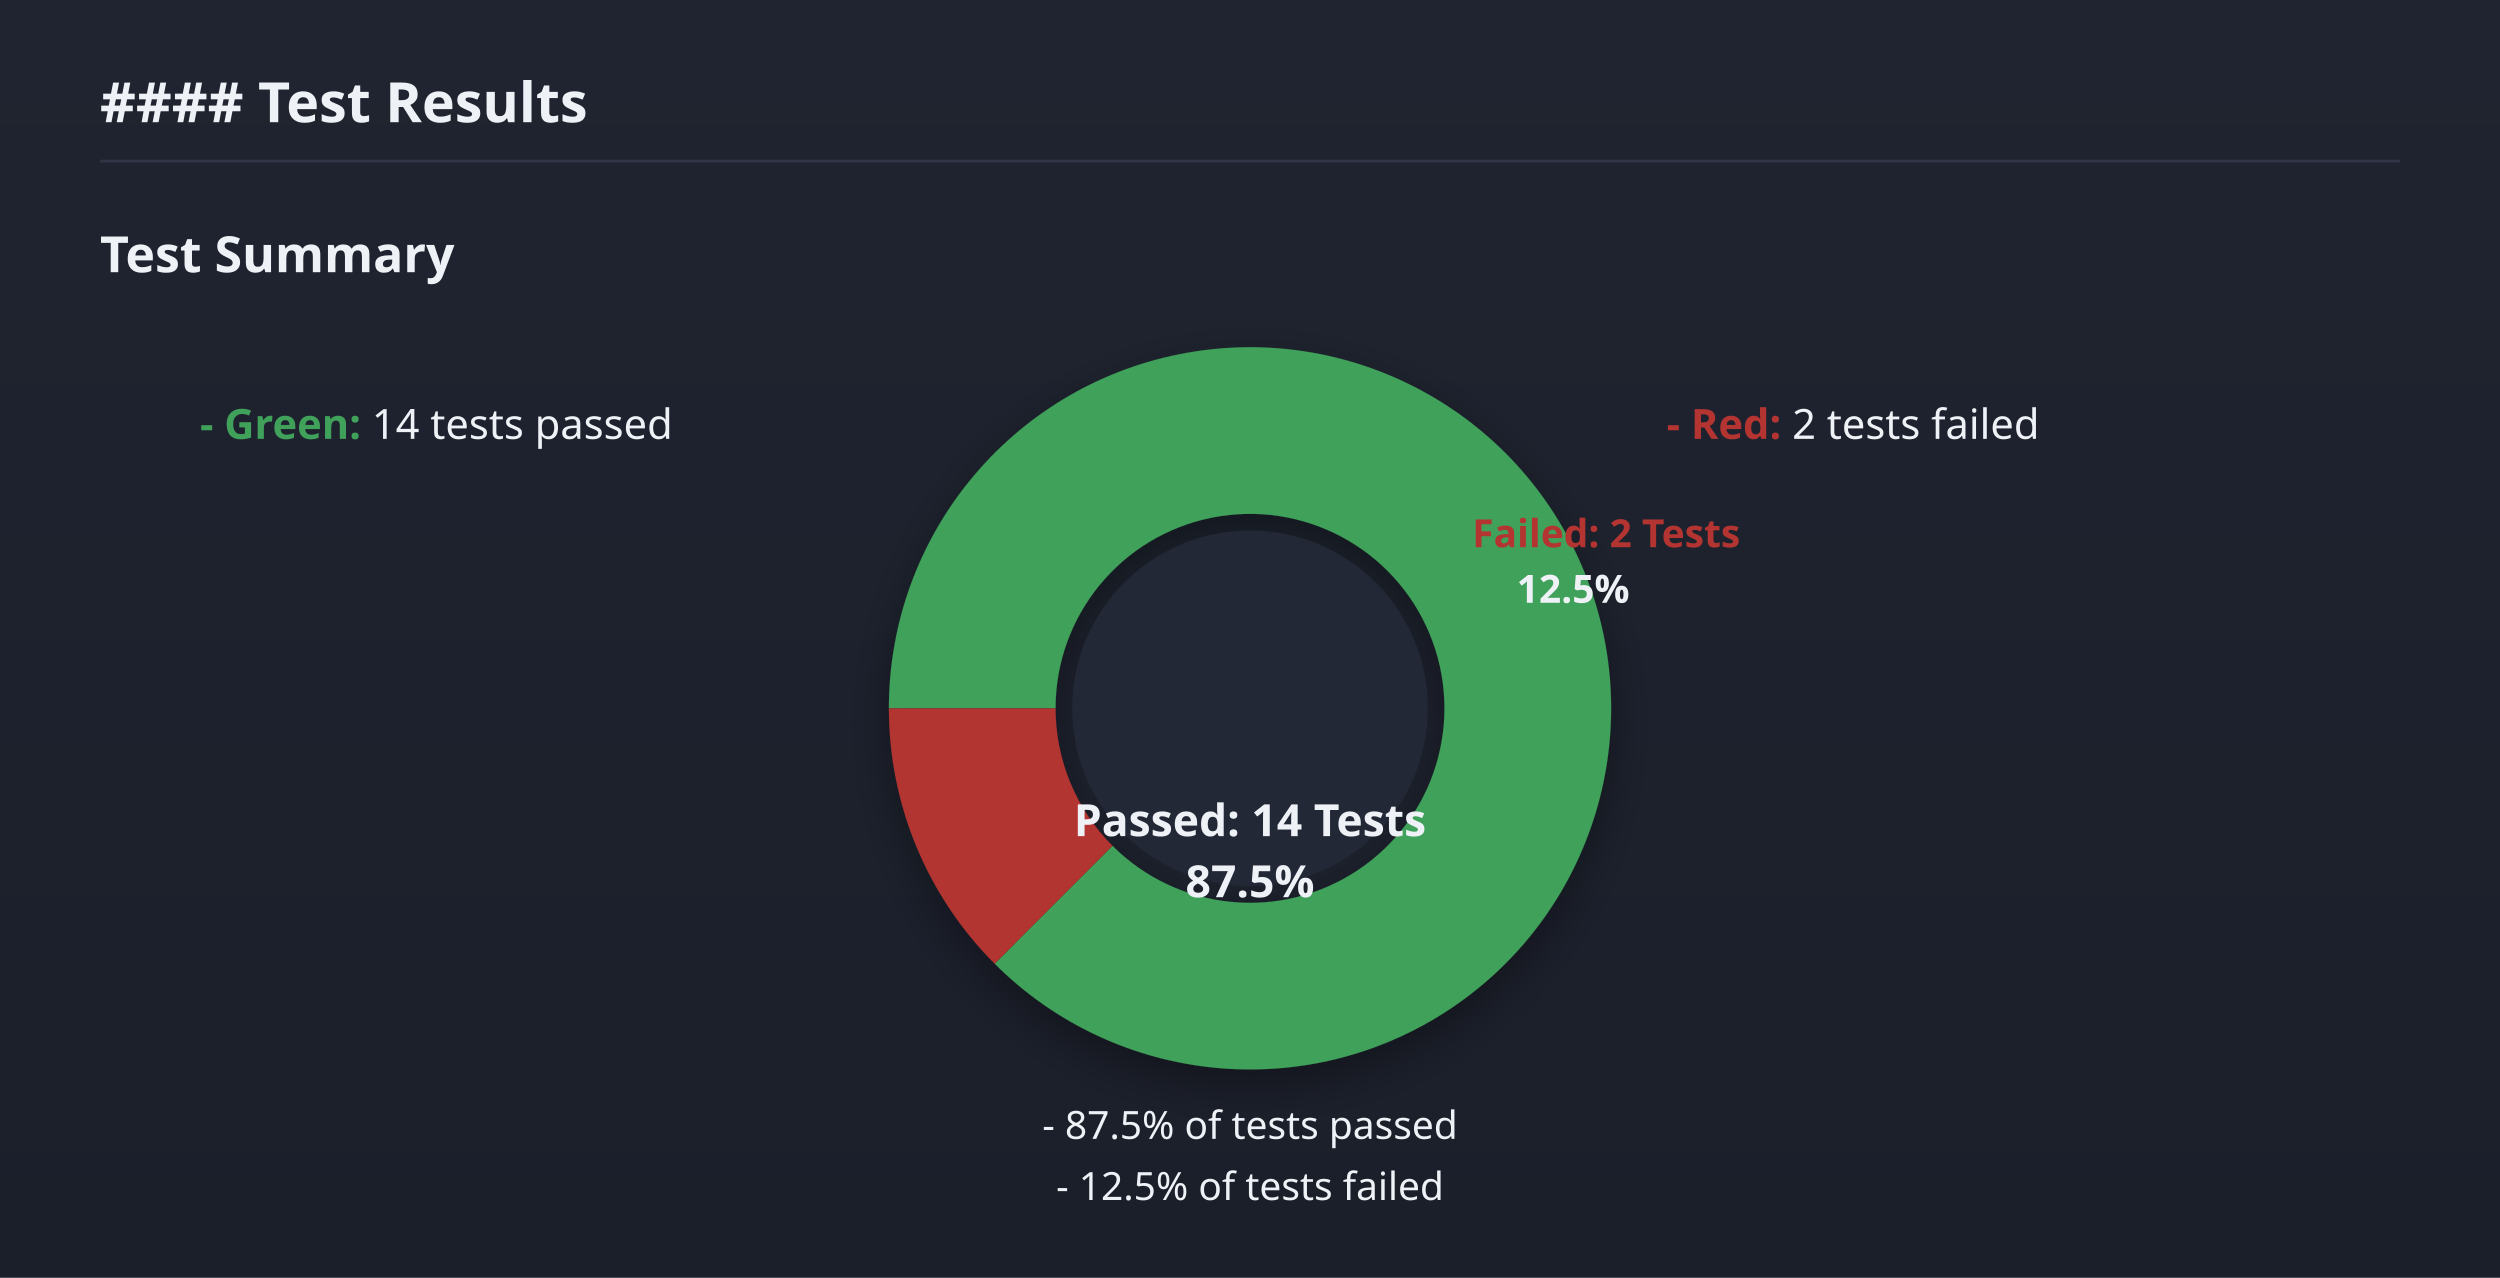
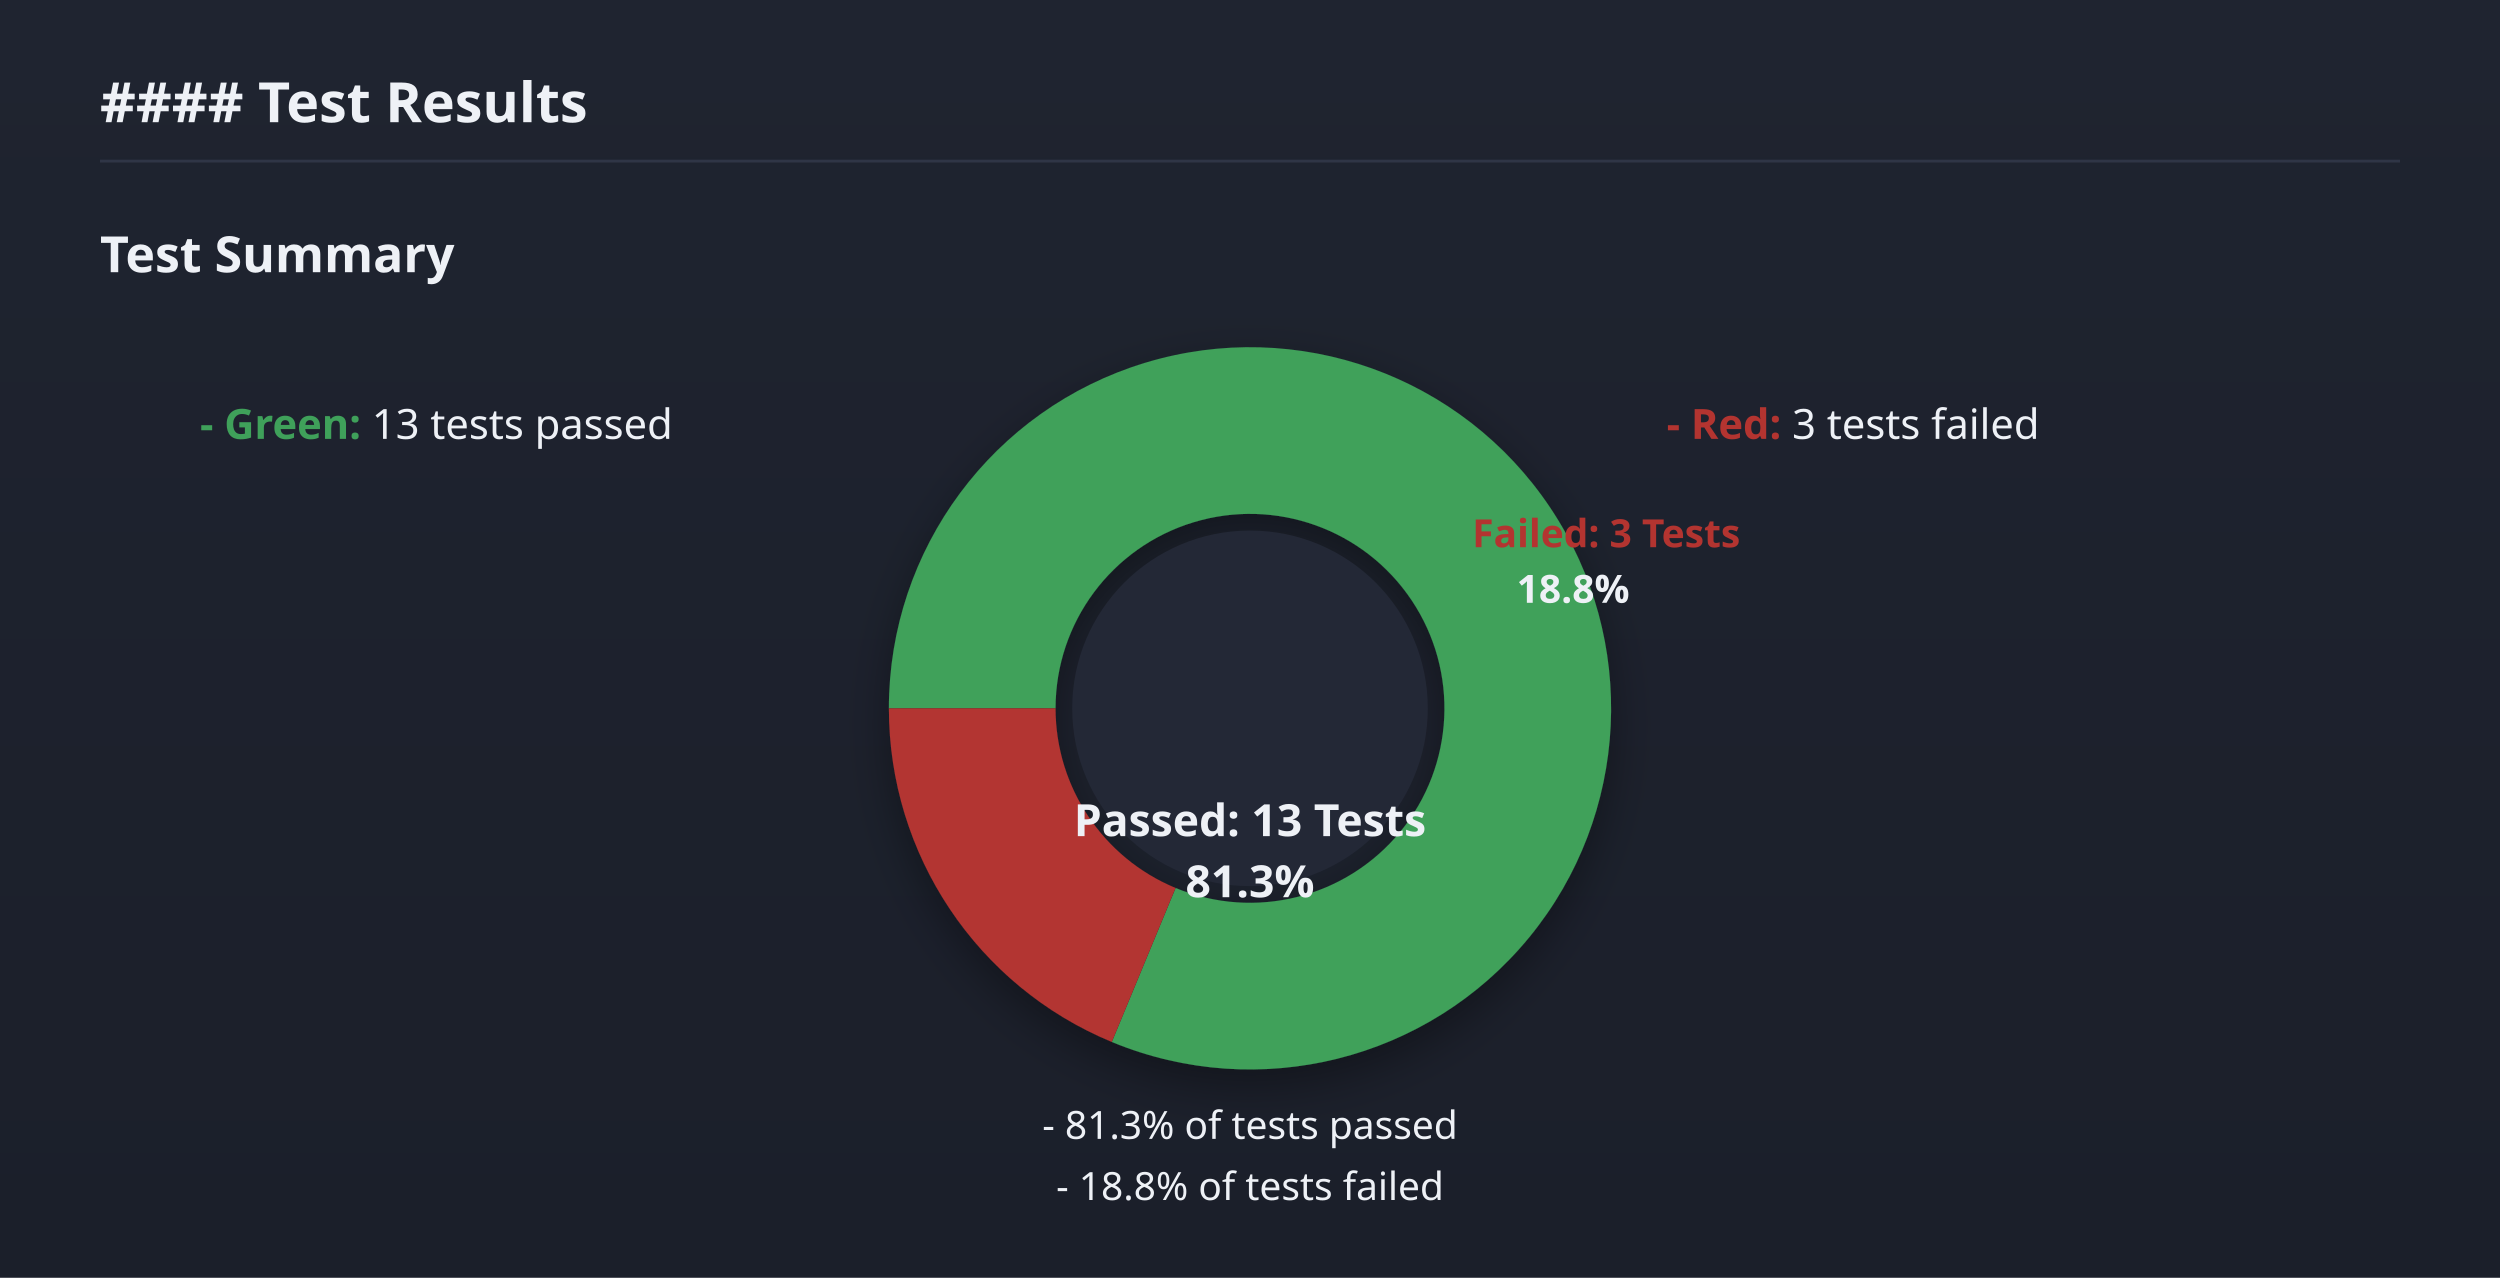
<svg xmlns="http://www.w3.org/2000/svg" width="900" height="460" viewBox="0 0 900 460">
  <defs>
    <linearGradient id="bgFade" x1="0" y1="0" x2="0" y2="1">
      <stop offset="0" stop-color="#1f2430" />
      <stop offset="1" stop-color="#1b1f2a" />
    </linearGradient>
    <filter id="softShadow" x="-30%" y="-30%" width="160%" height="160%">
      <feDropShadow dx="0" dy="6" stdDeviation="8" flood-color="#000" flood-opacity="0.35" />
    </filter>
  </defs>
  <rect x="0" y="0" width="900" height="460" fill="url(#bgFade)" />
  <text x="36" y="44" fill="#eef1f6" font-size="20" font-weight="700" font-family="Trebuchet MS, Lucida Sans Unicode, Lucida Grande, sans-serif">
      #### Test Results
    </text>
  <line x1="36" y1="58" x2="864" y2="58" stroke="#2f3546" stroke-width="1" />
  <text x="36" y="98" fill="#eef1f6" font-size="18" font-weight="600" font-family="Trebuchet MS, Lucida Sans Unicode, Lucida Grande, sans-serif">
      Test Summary
    </text>
  <text x="72" y="158" fill="#eef1f6" font-size="15" font-family="Trebuchet MS, Lucida Sans Unicode, Lucida Grande, sans-serif">
    <tspan fill="#3fa15a" font-weight="700">- Green:</tspan>
-     <tspan> 14 tests passed</tspan>
+     <tspan> 13 tests passed</tspan>
  </text>
  <text x="600" y="158" fill="#eef1f6" font-size="15" font-family="Trebuchet MS, Lucida Sans Unicode, Lucida Grande, sans-serif">
    <tspan fill="#b33430" font-weight="700">- Red:</tspan>
-     <tspan> 2 tests failed</tspan>
+     <tspan> 3 tests failed</tspan>
  </text>
  <g filter="url(#softShadow)">
-     <path d="M 320 255 A 130 130 0 1 1 358.076 346.924 L 400.503 304.497 A 70 70 0 1 0 380 255 Z" fill="#3fa15a" />
-     <path d="M 358.076 346.924 A 130 130 0 0 1 320 255 L 380 255 A 70 70 0 0 0 400.503 304.497 Z" fill="#b33430" />
+     <path d="M 320 255 A 130 130 0 1 1 400.251 375.104 L 423.212 319.672 A 70 70 0 1 0 380 255 Z" fill="#3fa15a" />
+     <path d="M 400.251 375.104 A 130 130 0 0 1 320 255 L 380 255 A 70 70 0 0 0 423.212 319.672 Z" fill="#b33430" />
  </g>
  <circle cx="450" cy="255" r="64" fill="#232836" />
  <text x="530" y="197" fill="#b33430" font-size="14" font-weight="700" font-family="Trebuchet MS, Lucida Sans Unicode, Lucida Grande, sans-serif">
-       Failed: 2 Tests
+       Failed: 3 Tests
    </text>
  <text x="546" y="217" fill="#eef1f6" font-size="14" font-weight="700" font-family="Trebuchet MS, Lucida Sans Unicode, Lucida Grande, sans-serif">
-       12.5%
+       18.8%
    </text>
  <text x="450" y="301" fill="#eef1f6" text-anchor="middle" font-size="16" font-weight="700" font-family="Trebuchet MS, Lucida Sans Unicode, Lucida Grande, sans-serif">
-       Passed: 14 Tests
+       Passed: 13 Tests
    </text>
  <text x="450" y="323" fill="#eef1f6" text-anchor="middle" font-size="16" font-weight="700" font-family="Trebuchet MS, Lucida Sans Unicode, Lucida Grande, sans-serif">
-       87.5%
+       81.3%
    </text>
  <text x="450" y="410" fill="#eef1f6" text-anchor="middle" font-size="14" font-family="Trebuchet MS, Lucida Sans Unicode, Lucida Grande, sans-serif">
-       - 87.5% of tests passed
+       - 81.3% of tests passed
    </text>
  <text x="450" y="432" fill="#eef1f6" text-anchor="middle" font-size="14" font-family="Trebuchet MS, Lucida Sans Unicode, Lucida Grande, sans-serif">
-       - 12.5% of tests failed
+       - 18.8% of tests failed
    </text>
</svg>
